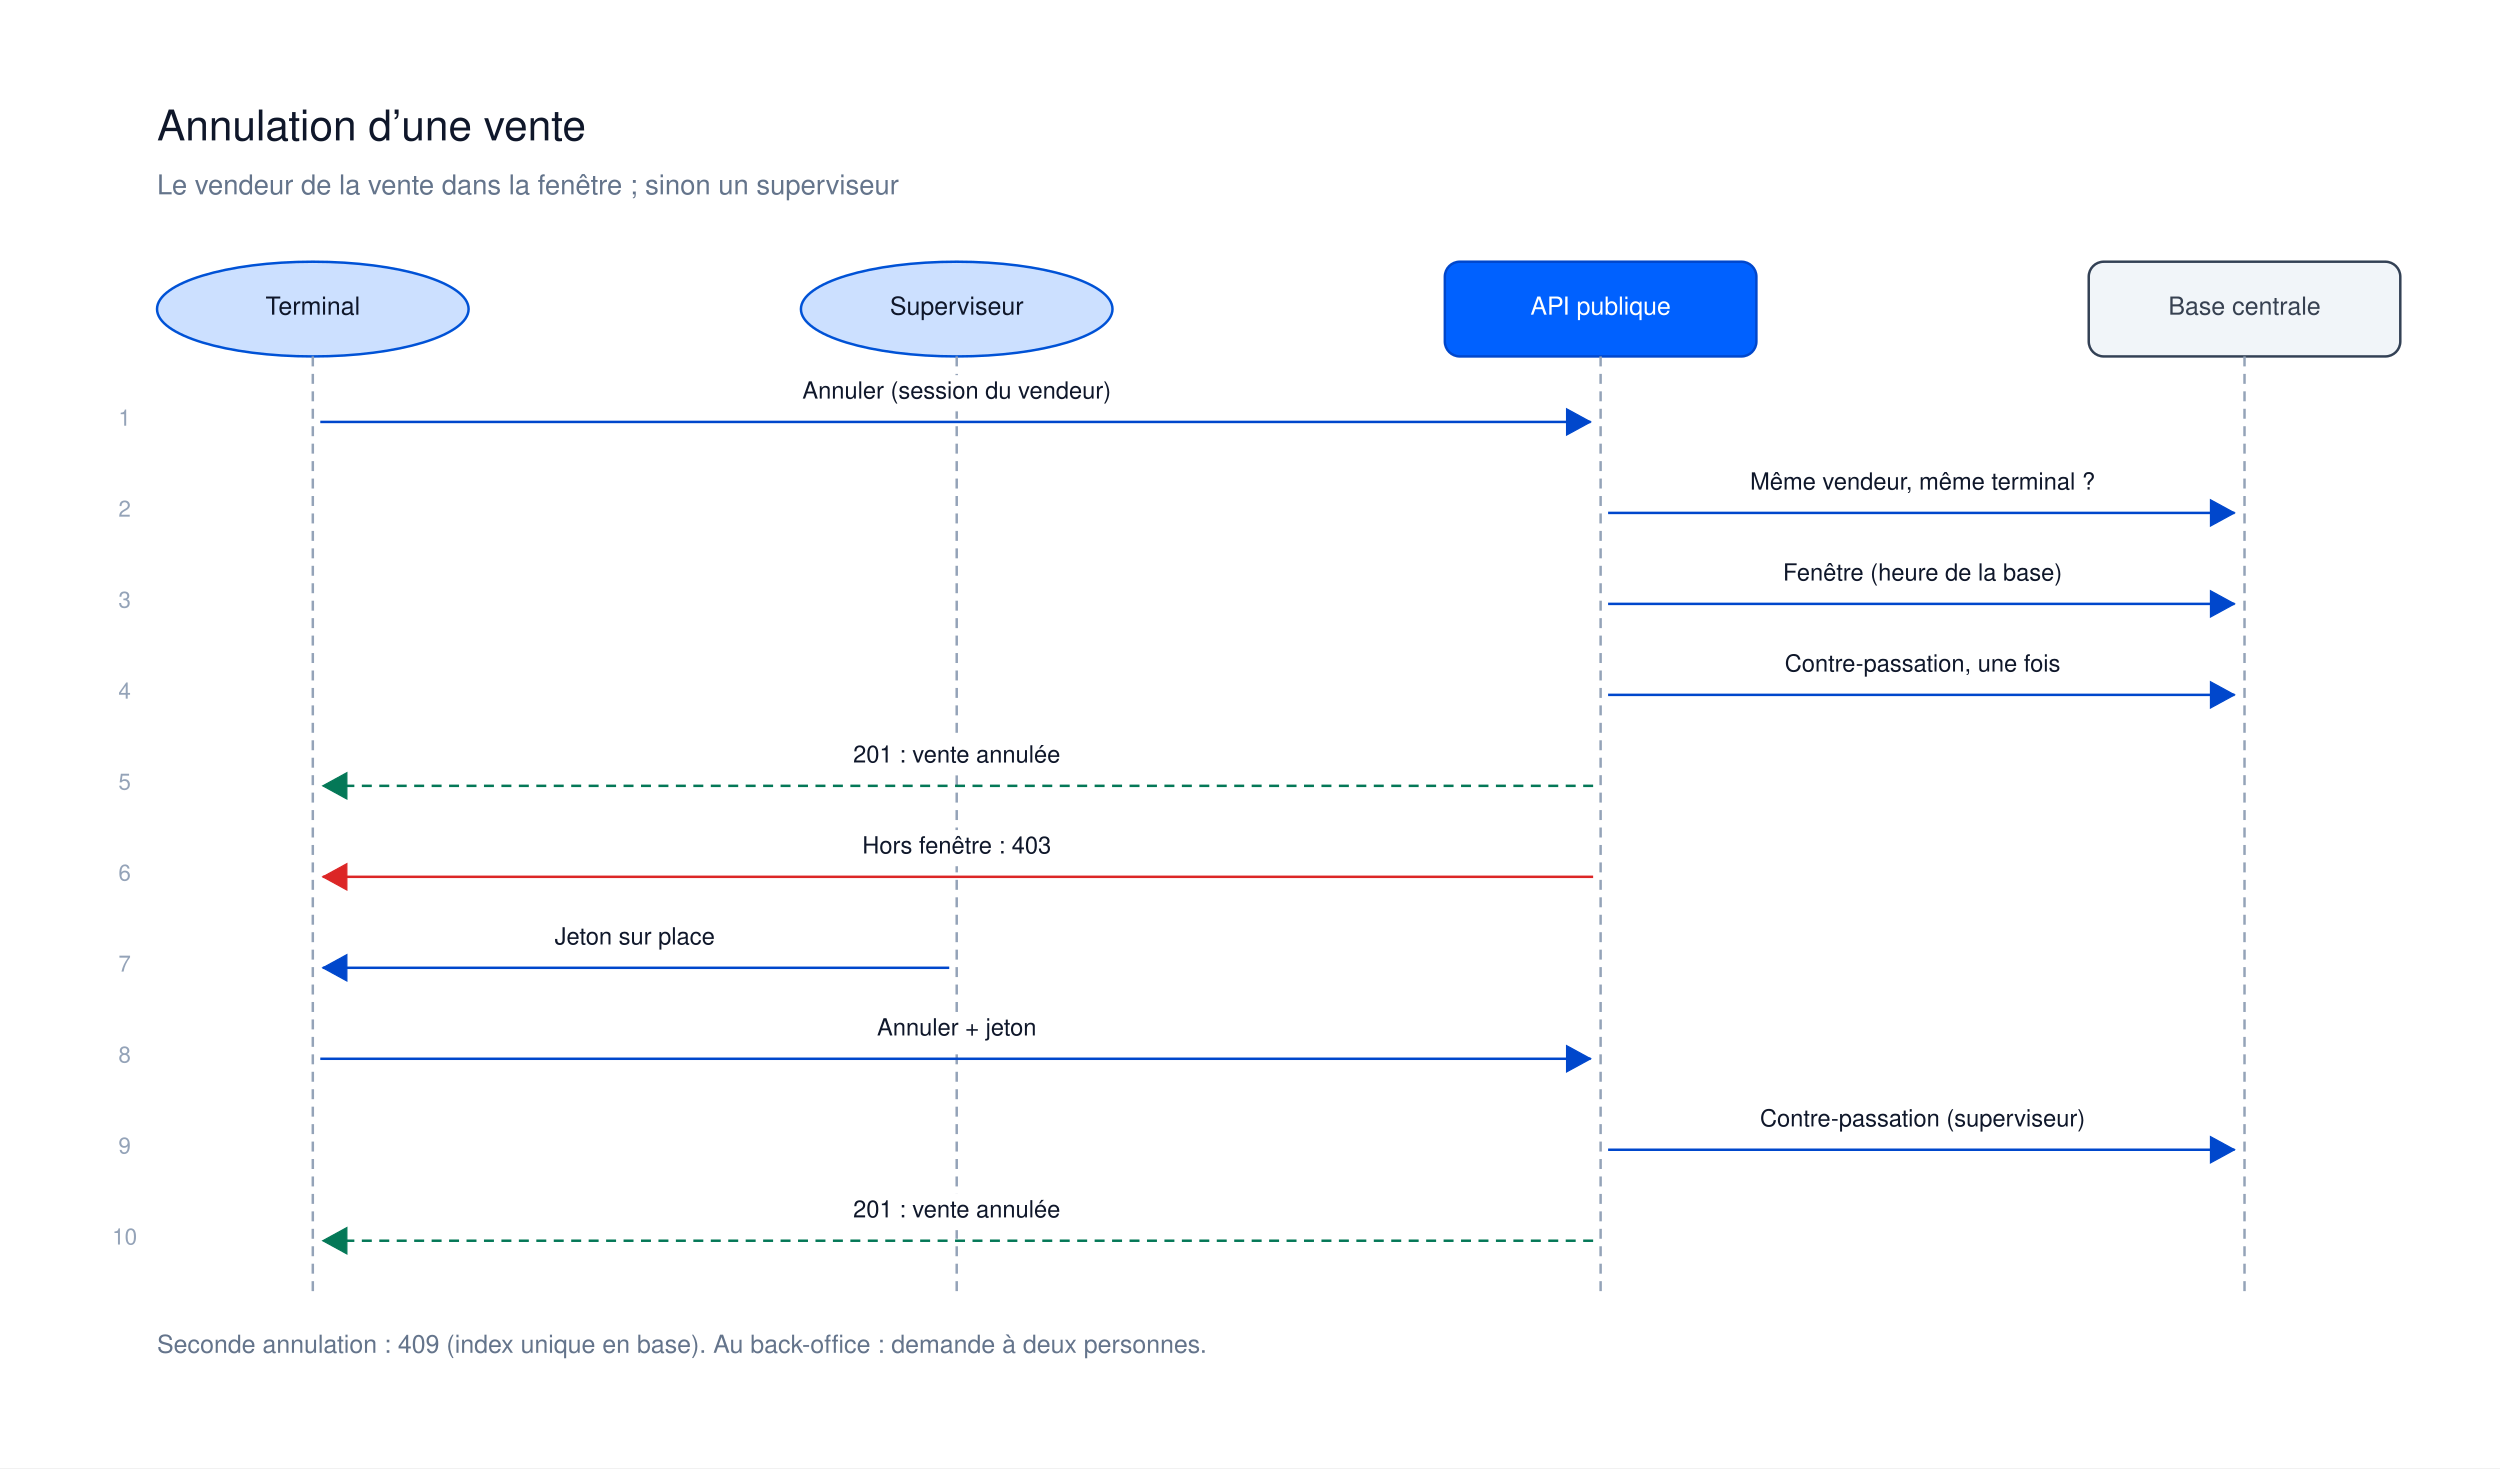
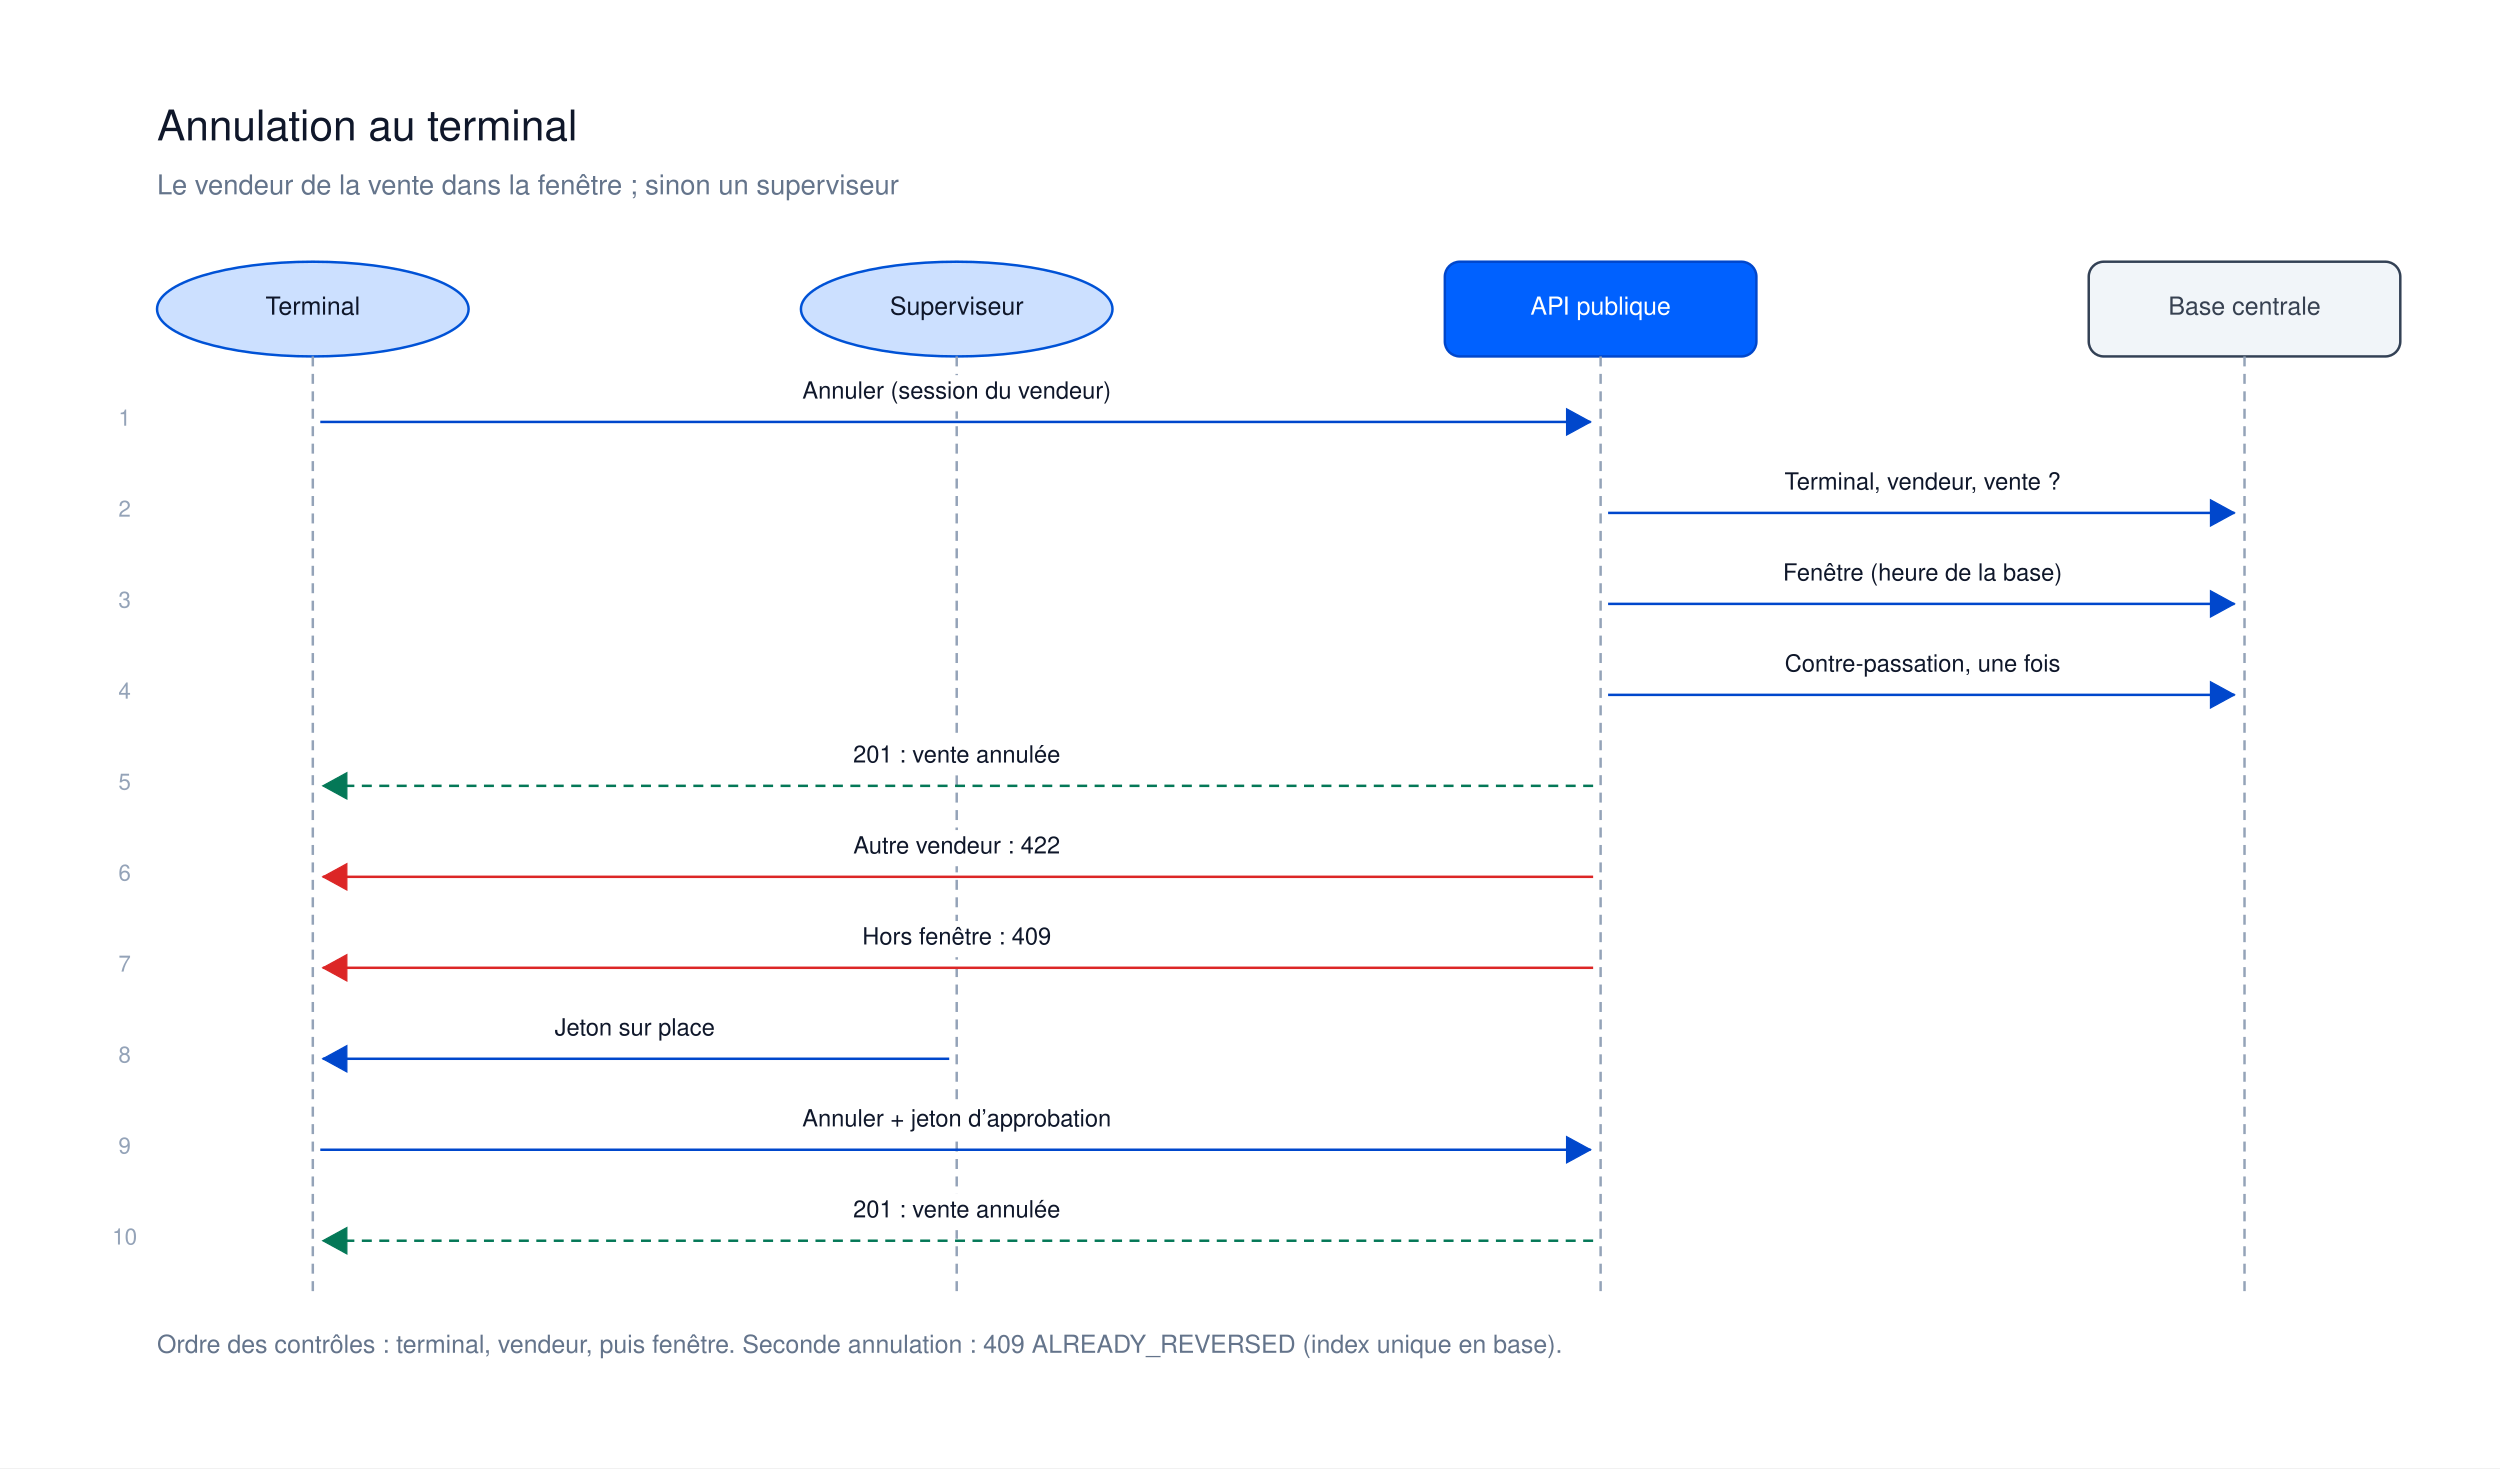
<svg xmlns="http://www.w3.org/2000/svg" width="2006" height="1178" viewBox="0 0 2006 1178">
  <rect width="100%" height="100%" fill="#FFFFFF" />
  <g transform="translate(66,50)">
    <ellipse cx="185.0" cy="198.0" rx="125.0" ry="38.0" fill="#CCE0FF" stroke="#0052D6" stroke-width="2" />
    <polyline points="185.0,236 185.0,990.0" fill="none" stroke="#94A3B8" stroke-width="2" stroke-dasharray="8,6" />
    <ellipse cx="701.667" cy="198.0" rx="125.0" ry="38.0" fill="#CCE0FF" stroke="#0052D6" stroke-width="2" />
    <polyline points="701.667,236 701.667,990.0" fill="none" stroke="#94A3B8" stroke-width="2" stroke-dasharray="8,6" />
    <rect x="1093.333" y="160" width="250" height="76" rx="12" ry="12" fill="#0061FF" stroke="#0047CC" stroke-width="2" />
    <polyline points="1218.333,236 1218.333,990.0" fill="none" stroke="#94A3B8" stroke-width="2" stroke-dasharray="8,6" />
    <rect x="1610.0" y="160" width="250" height="76" rx="12" ry="12" fill="#F1F5F9" stroke="#334155" stroke-width="2" />
    <polyline points="1735.0,236 1735.0,990.0" fill="none" stroke="#94A3B8" stroke-width="2" stroke-dasharray="8,6" />
    <polyline points="191.0,288.56 1210.333,288.56" fill="none" stroke="#0047CC" stroke-width="2" />
    <polygon points="1210.333,288.56 1191.027,299.107 1191.027,278.013" fill="#0047CC" stroke="#0047CC" stroke-width="1" />
    <rect x="546.067" y="251.56" width="311.2" height="28" rx="0" ry="0" fill="#FFFFFF" stroke="#FFFFFF" stroke-width="1" />
    <polyline points="1224.333,361.56 1727.0,361.56" fill="none" stroke="#0047CC" stroke-width="2" />
    <polygon points="1727.0,361.56 1707.693,372.107 1707.693,351.013" fill="#0047CC" stroke="#0047CC" stroke-width="1" />
-     <rect x="1315.867" y="324.56" width="321.6" height="28" rx="0" ry="0" fill="#FFFFFF" stroke="#FFFFFF" stroke-width="1" />
+     <rect x="1331.467" y="324.56" width="290.4" height="28" rx="0" ry="0" fill="#FFFFFF" stroke="#FFFFFF" stroke-width="1" />
    <polyline points="1224.333,434.56 1727.0,434.56" fill="none" stroke="#0047CC" stroke-width="2" />
    <polygon points="1727.0,434.56 1707.693,445.107 1707.693,424.013" fill="#0047CC" stroke="#0047CC" stroke-width="1" />
    <rect x="1331.467" y="397.56" width="290.4" height="28" rx="0" ry="0" fill="#FFFFFF" stroke="#FFFFFF" stroke-width="1" />
    <polyline points="1224.333,507.56 1727.0,507.56" fill="none" stroke="#0047CC" stroke-width="2" />
    <polygon points="1727.0,507.56 1707.693,518.107 1707.693,497.013" fill="#0047CC" stroke="#0047CC" stroke-width="1" />
    <rect x="1331.467" y="470.56" width="290.4" height="28" rx="0" ry="0" fill="#FFFFFF" stroke="#FFFFFF" stroke-width="1" />
    <polyline points="1212.333,580.56 193.0,580.56" fill="none" stroke="#047857" stroke-width="2" stroke-dasharray="8,6" />
    <polygon points="193.0,580.56 212.307,570.013 212.307,591.107" fill="#047857" stroke="#047857" stroke-width="1" />
    <rect x="592.867" y="543.56" width="217.6" height="28" rx="0" ry="0" fill="#FFFFFF" stroke="#FFFFFF" stroke-width="1" />
    <polyline points="1212.333,653.56 193.0,653.56" fill="none" stroke="#DC2626" stroke-width="2" />
    <polygon points="193.0,653.56 212.307,643.013 212.307,664.107" fill="#DC2626" stroke="#DC2626" stroke-width="1" />
-     <rect x="598.067" y="616.56" width="207.2" height="28" rx="0" ry="0" fill="#FFFFFF" stroke="#FFFFFF" stroke-width="1" />
-     <polyline points="695.667,726.56 193.0,726.56" fill="none" stroke="#0047CC" stroke-width="2" />
-     <polygon points="193.0,726.56 212.307,716.013 212.307,737.107" fill="#0047CC" stroke="#0047CC" stroke-width="1" />
-     <rect x="355.333" y="689.56" width="176.0" height="28" rx="0" ry="0" fill="#FFFFFF" stroke="#FFFFFF" stroke-width="1" />
-     <polyline points="191.0,799.56 1210.333,799.56" fill="none" stroke="#0047CC" stroke-width="2" />
-     <polygon points="1210.333,799.56 1191.027,810.107 1191.027,789.013" fill="#0047CC" stroke="#0047CC" stroke-width="1" />
-     <rect x="613.667" y="762.56" width="176.0" height="28" rx="0" ry="0" fill="#FFFFFF" stroke="#FFFFFF" stroke-width="1" />
-     <polyline points="1224.333,872.56 1727.0,872.56" fill="none" stroke="#0047CC" stroke-width="2" />
-     <polygon points="1727.0,872.56 1707.693,883.107 1707.693,862.013" fill="#0047CC" stroke="#0047CC" stroke-width="1" />
-     <rect x="1310.667" y="835.56" width="332.0" height="28" rx="0" ry="0" fill="#FFFFFF" stroke="#FFFFFF" stroke-width="1" />
+     <rect x="592.867" y="616.56" width="217.6" height="28" rx="0" ry="0" fill="#FFFFFF" stroke="#FFFFFF" stroke-width="1" />
+     <polyline points="1212.333,726.56 193.0,726.56" fill="none" stroke="#DC2626" stroke-width="2" />
+     <polygon points="193.0,726.56 212.307,716.013 212.307,737.107" fill="#DC2626" stroke="#DC2626" stroke-width="1" />
+     <rect x="598.067" y="689.56" width="207.2" height="28" rx="0" ry="0" fill="#FFFFFF" stroke="#FFFFFF" stroke-width="1" />
+     <polyline points="695.667,799.56 193.0,799.56" fill="none" stroke="#0047CC" stroke-width="2" />
+     <polygon points="193.0,799.56 212.307,789.013 212.307,810.107" fill="#0047CC" stroke="#0047CC" stroke-width="1" />
+     <rect x="355.333" y="762.56" width="176.0" height="28" rx="0" ry="0" fill="#FFFFFF" stroke="#FFFFFF" stroke-width="1" />
+     <polyline points="191.0,872.56 1210.333,872.56" fill="none" stroke="#0047CC" stroke-width="2" />
+     <polygon points="1210.333,872.56 1191.027,883.107 1191.027,862.013" fill="#0047CC" stroke="#0047CC" stroke-width="1" />
+     <rect x="540.867" y="835.56" width="321.6" height="28" rx="0" ry="0" fill="#FFFFFF" stroke="#FFFFFF" stroke-width="1" />
    <polyline points="1212.333,945.56 193.0,945.56" fill="none" stroke="#047857" stroke-width="2" stroke-dasharray="8,6" />
    <polygon points="193.0,945.56 212.307,935.013 212.307,956.107" fill="#047857" stroke="#047857" stroke-width="1" />
    <rect x="592.867" y="908.56" width="217.6" height="28" rx="0" ry="0" fill="#FFFFFF" stroke="#FFFFFF" stroke-width="1" />
-     <text x="60" y="62.65" font-family="Helvetica Neue, Helvetica, Arial, sans-serif" font-size="34" font-weight="400" fill="#0F172A" text-anchor="start">Annulation d’une vente</text>
+     <text x="60" y="62.65" font-family="Helvetica Neue, Helvetica, Arial, sans-serif" font-size="34" font-weight="400" fill="#0F172A" text-anchor="start">Annulation au terminal</text>
    <text x="60" y="105.95" font-family="Helvetica Neue, Helvetica, Arial, sans-serif" font-size="22" font-weight="400" fill="#64748B" text-anchor="start">Le vendeur de la vente dans la fenêtre ; sinon un superviseur</text>
    <text x="185.0" y="202.5" font-family="Helvetica Neue, Helvetica, Arial, sans-serif" font-size="20" font-weight="400" fill="#0F172A" text-anchor="middle">Terminal</text>
    <text x="701.667" y="202.5" font-family="Helvetica Neue, Helvetica, Arial, sans-serif" font-size="20" font-weight="400" fill="#0F172A" text-anchor="middle">Superviseur</text>
    <text x="1218.333" y="202.5" font-family="Helvetica Neue, Helvetica, Arial, sans-serif" font-size="20" font-weight="400" fill="#FFFFFF" text-anchor="middle">API publique</text>
    <text x="1735.0" y="202.5" font-family="Helvetica Neue, Helvetica, Arial, sans-serif" font-size="20" font-weight="400" fill="#374151" text-anchor="middle">Base centrale</text>
    <text x="701.667" y="269.835" font-family="Helvetica Neue, Helvetica, Arial, sans-serif" font-size="19" font-weight="400" fill="#0F172A" text-anchor="middle">Annuler (session du vendeur)</text>
    <text x="34.0" y="291.61" font-family="Helvetica Neue, Helvetica, Arial, sans-serif" font-size="18" font-weight="400" fill="#94A3B8" text-anchor="middle">1</text>
-     <text x="1476.667" y="342.835" font-family="Helvetica Neue, Helvetica, Arial, sans-serif" font-size="19" font-weight="400" fill="#0F172A" text-anchor="middle">Même vendeur, même terminal ?</text>
+     <text x="1476.667" y="342.835" font-family="Helvetica Neue, Helvetica, Arial, sans-serif" font-size="19" font-weight="400" fill="#0F172A" text-anchor="middle">Terminal, vendeur, vente ?</text>
    <text x="34.0" y="364.61" font-family="Helvetica Neue, Helvetica, Arial, sans-serif" font-size="18" font-weight="400" fill="#94A3B8" text-anchor="middle">2</text>
    <text x="1476.667" y="415.835" font-family="Helvetica Neue, Helvetica, Arial, sans-serif" font-size="19" font-weight="400" fill="#0F172A" text-anchor="middle">Fenêtre (heure de la base)</text>
    <text x="34.0" y="437.61" font-family="Helvetica Neue, Helvetica, Arial, sans-serif" font-size="18" font-weight="400" fill="#94A3B8" text-anchor="middle">3</text>
    <text x="1476.667" y="488.835" font-family="Helvetica Neue, Helvetica, Arial, sans-serif" font-size="19" font-weight="400" fill="#0F172A" text-anchor="middle">Contre-passation, une fois</text>
    <text x="34.0" y="510.61" font-family="Helvetica Neue, Helvetica, Arial, sans-serif" font-size="18" font-weight="400" fill="#94A3B8" text-anchor="middle">4</text>
    <text x="701.667" y="561.835" font-family="Helvetica Neue, Helvetica, Arial, sans-serif" font-size="19" font-weight="400" fill="#0F172A" text-anchor="middle">201 : vente annulée</text>
    <text x="34.0" y="583.61" font-family="Helvetica Neue, Helvetica, Arial, sans-serif" font-size="18" font-weight="400" fill="#94A3B8" text-anchor="middle">5</text>
-     <text x="701.667" y="634.835" font-family="Helvetica Neue, Helvetica, Arial, sans-serif" font-size="19" font-weight="400" fill="#0F172A" text-anchor="middle">Hors fenêtre : 403</text>
+     <text x="701.667" y="634.835" font-family="Helvetica Neue, Helvetica, Arial, sans-serif" font-size="19" font-weight="400" fill="#0F172A" text-anchor="middle">Autre vendeur : 422</text>
    <text x="34.0" y="656.61" font-family="Helvetica Neue, Helvetica, Arial, sans-serif" font-size="18" font-weight="400" fill="#94A3B8" text-anchor="middle">6</text>
-     <text x="443.333" y="707.835" font-family="Helvetica Neue, Helvetica, Arial, sans-serif" font-size="19" font-weight="400" fill="#0F172A" text-anchor="middle">Jeton sur place</text>
+     <text x="701.667" y="707.835" font-family="Helvetica Neue, Helvetica, Arial, sans-serif" font-size="19" font-weight="400" fill="#0F172A" text-anchor="middle">Hors fenêtre : 409</text>
    <text x="34.0" y="729.61" font-family="Helvetica Neue, Helvetica, Arial, sans-serif" font-size="18" font-weight="400" fill="#94A3B8" text-anchor="middle">7</text>
-     <text x="701.667" y="780.835" font-family="Helvetica Neue, Helvetica, Arial, sans-serif" font-size="19" font-weight="400" fill="#0F172A" text-anchor="middle">Annuler + jeton</text>
+     <text x="443.333" y="780.835" font-family="Helvetica Neue, Helvetica, Arial, sans-serif" font-size="19" font-weight="400" fill="#0F172A" text-anchor="middle">Jeton sur place</text>
    <text x="34.0" y="802.61" font-family="Helvetica Neue, Helvetica, Arial, sans-serif" font-size="18" font-weight="400" fill="#94A3B8" text-anchor="middle">8</text>
-     <text x="1476.667" y="853.835" font-family="Helvetica Neue, Helvetica, Arial, sans-serif" font-size="19" font-weight="400" fill="#0F172A" text-anchor="middle">Contre-passation (superviseur)</text>
+     <text x="701.667" y="853.835" font-family="Helvetica Neue, Helvetica, Arial, sans-serif" font-size="19" font-weight="400" fill="#0F172A" text-anchor="middle">Annuler + jeton d’approbation</text>
    <text x="34.0" y="875.61" font-family="Helvetica Neue, Helvetica, Arial, sans-serif" font-size="18" font-weight="400" fill="#94A3B8" text-anchor="middle">9</text>
    <text x="701.667" y="926.835" font-family="Helvetica Neue, Helvetica, Arial, sans-serif" font-size="19" font-weight="400" fill="#0F172A" text-anchor="middle">201 : vente annulée</text>
    <text x="34.0" y="948.61" font-family="Helvetica Neue, Helvetica, Arial, sans-serif" font-size="18" font-weight="400" fill="#94A3B8" text-anchor="middle">10</text>
-     <text x="60" y="1035.5" font-family="Helvetica Neue, Helvetica, Arial, sans-serif" font-size="20" font-weight="400" fill="#64748B" text-anchor="start">Seconde annulation : 409 (index unique en base). Au back-office : demande à deux personnes.</text>
+     <text x="60" y="1035.5" font-family="Helvetica Neue, Helvetica, Arial, sans-serif" font-size="20" font-weight="400" fill="#64748B" text-anchor="start">Ordre des contrôles : terminal, vendeur, puis fenêtre. Seconde annulation : 409 ALREADY_REVERSED (index unique en base).</text>
  </g>
</svg>
